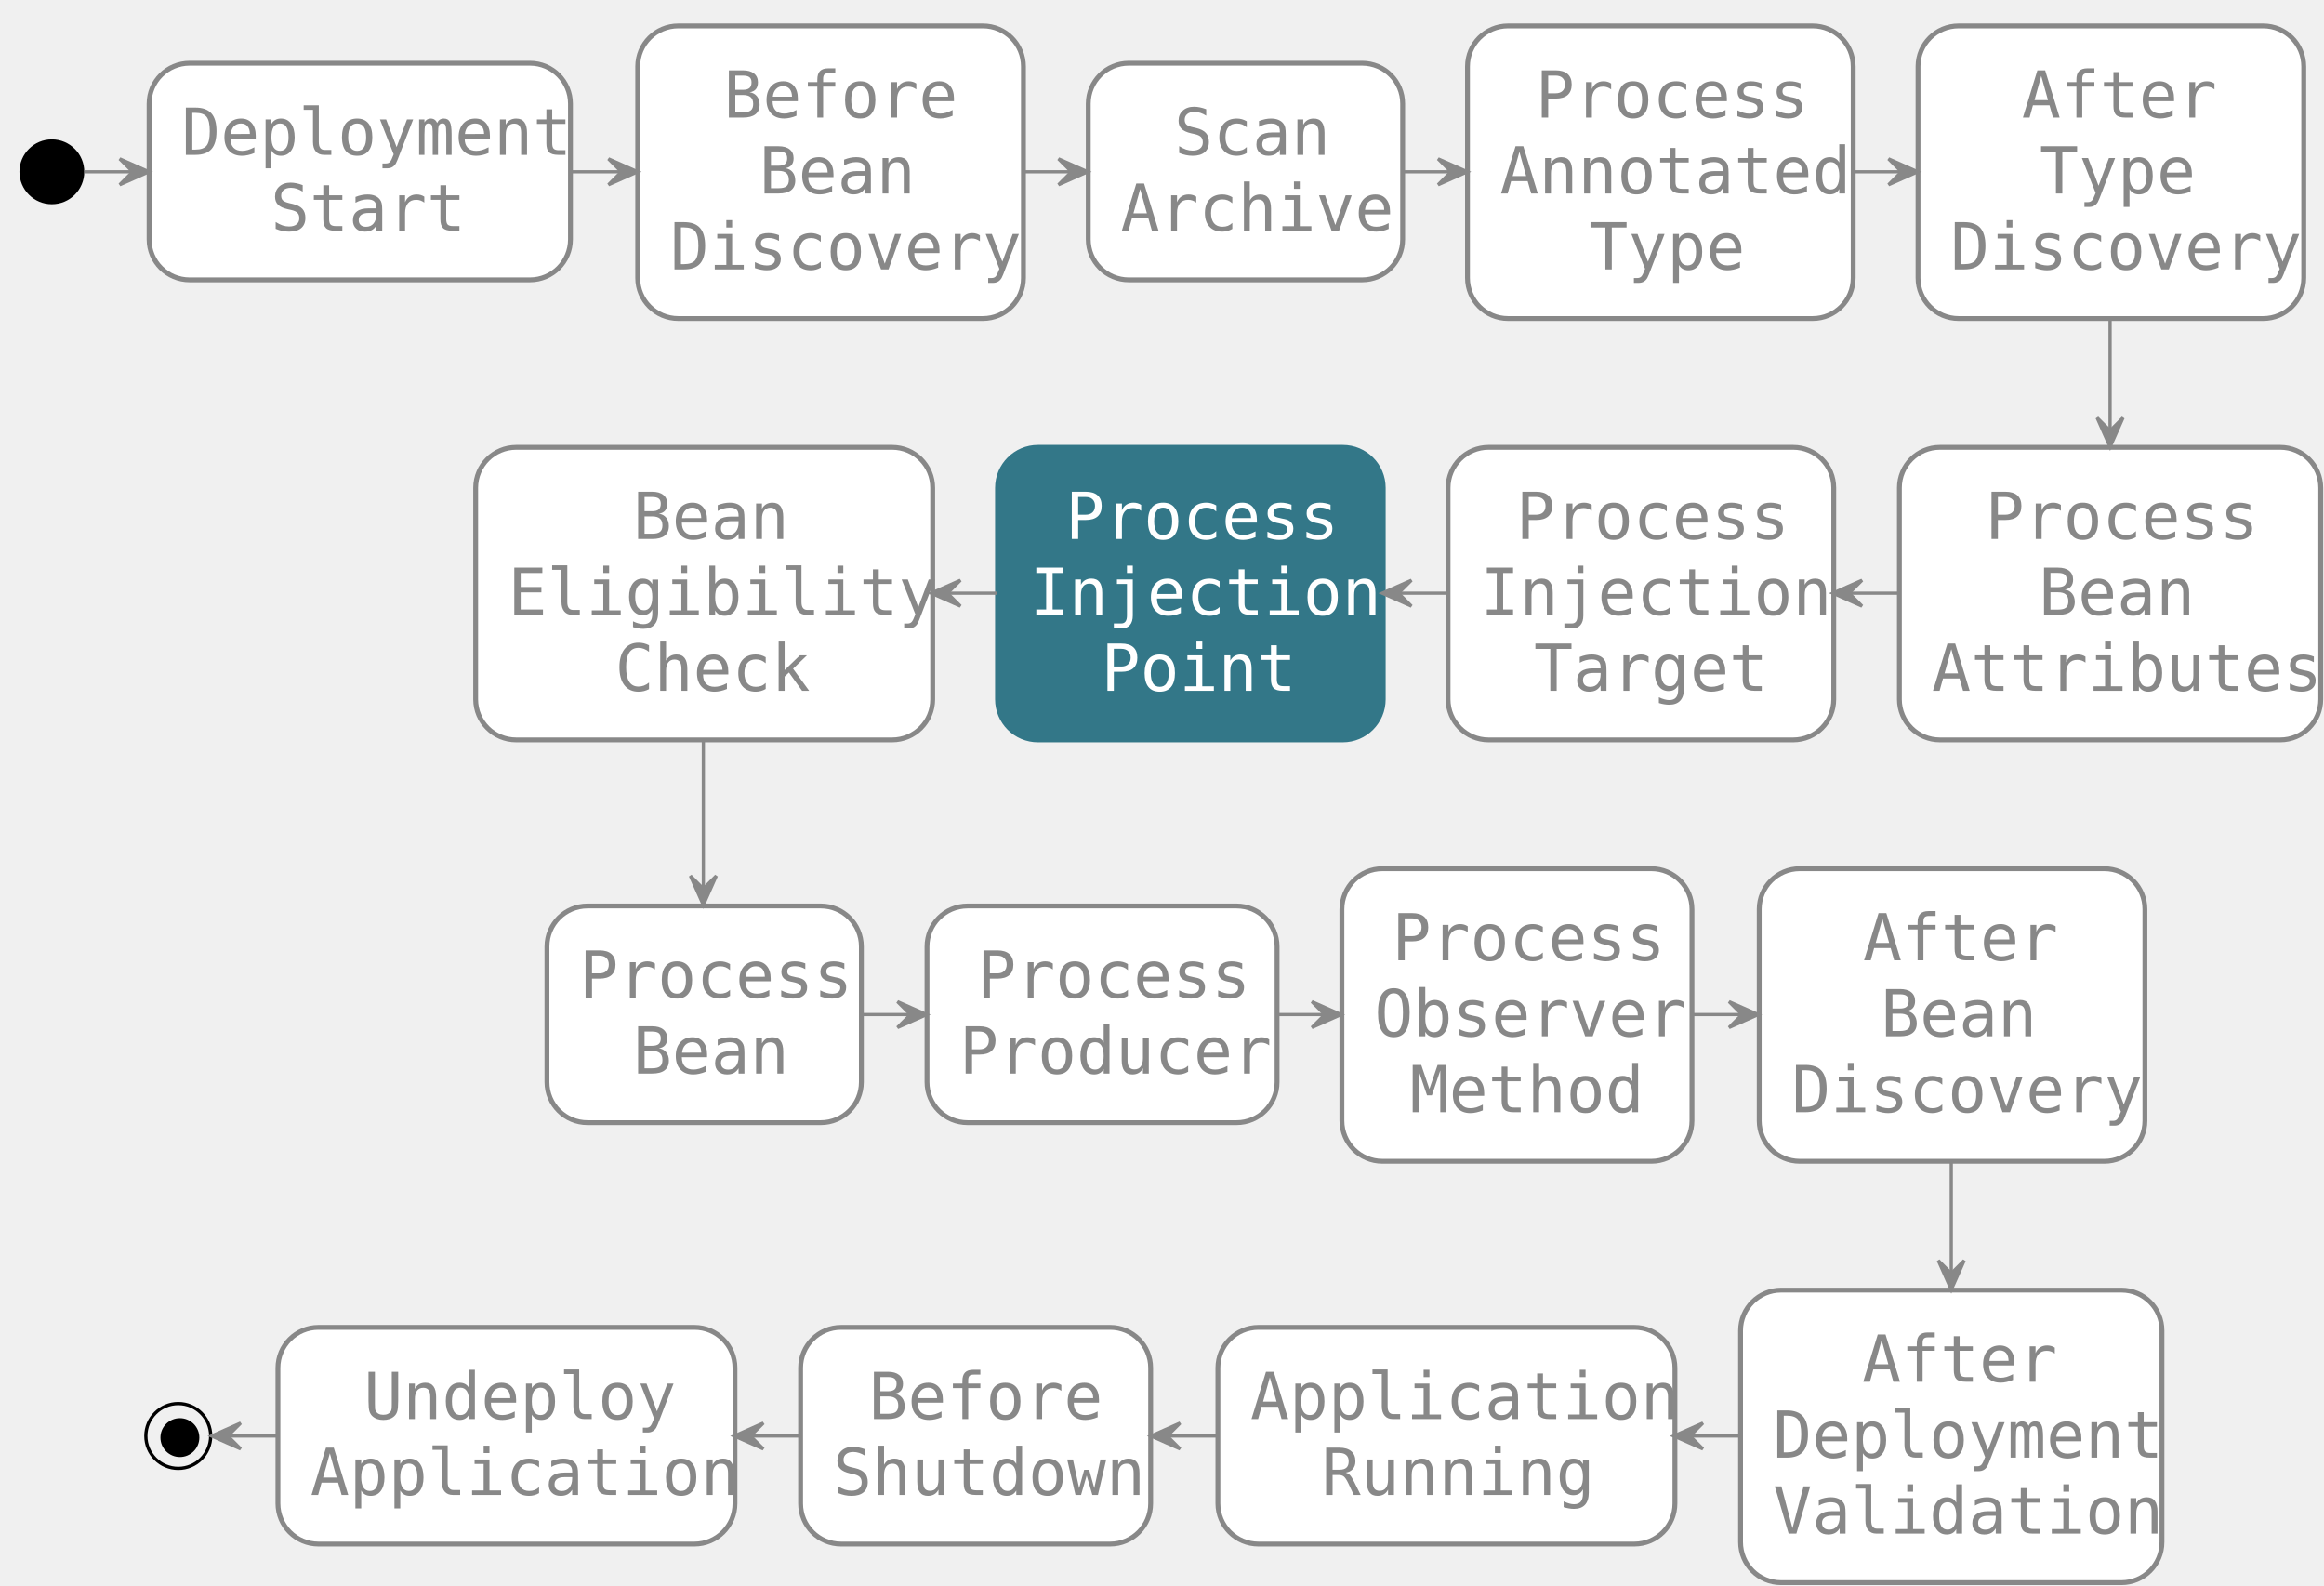
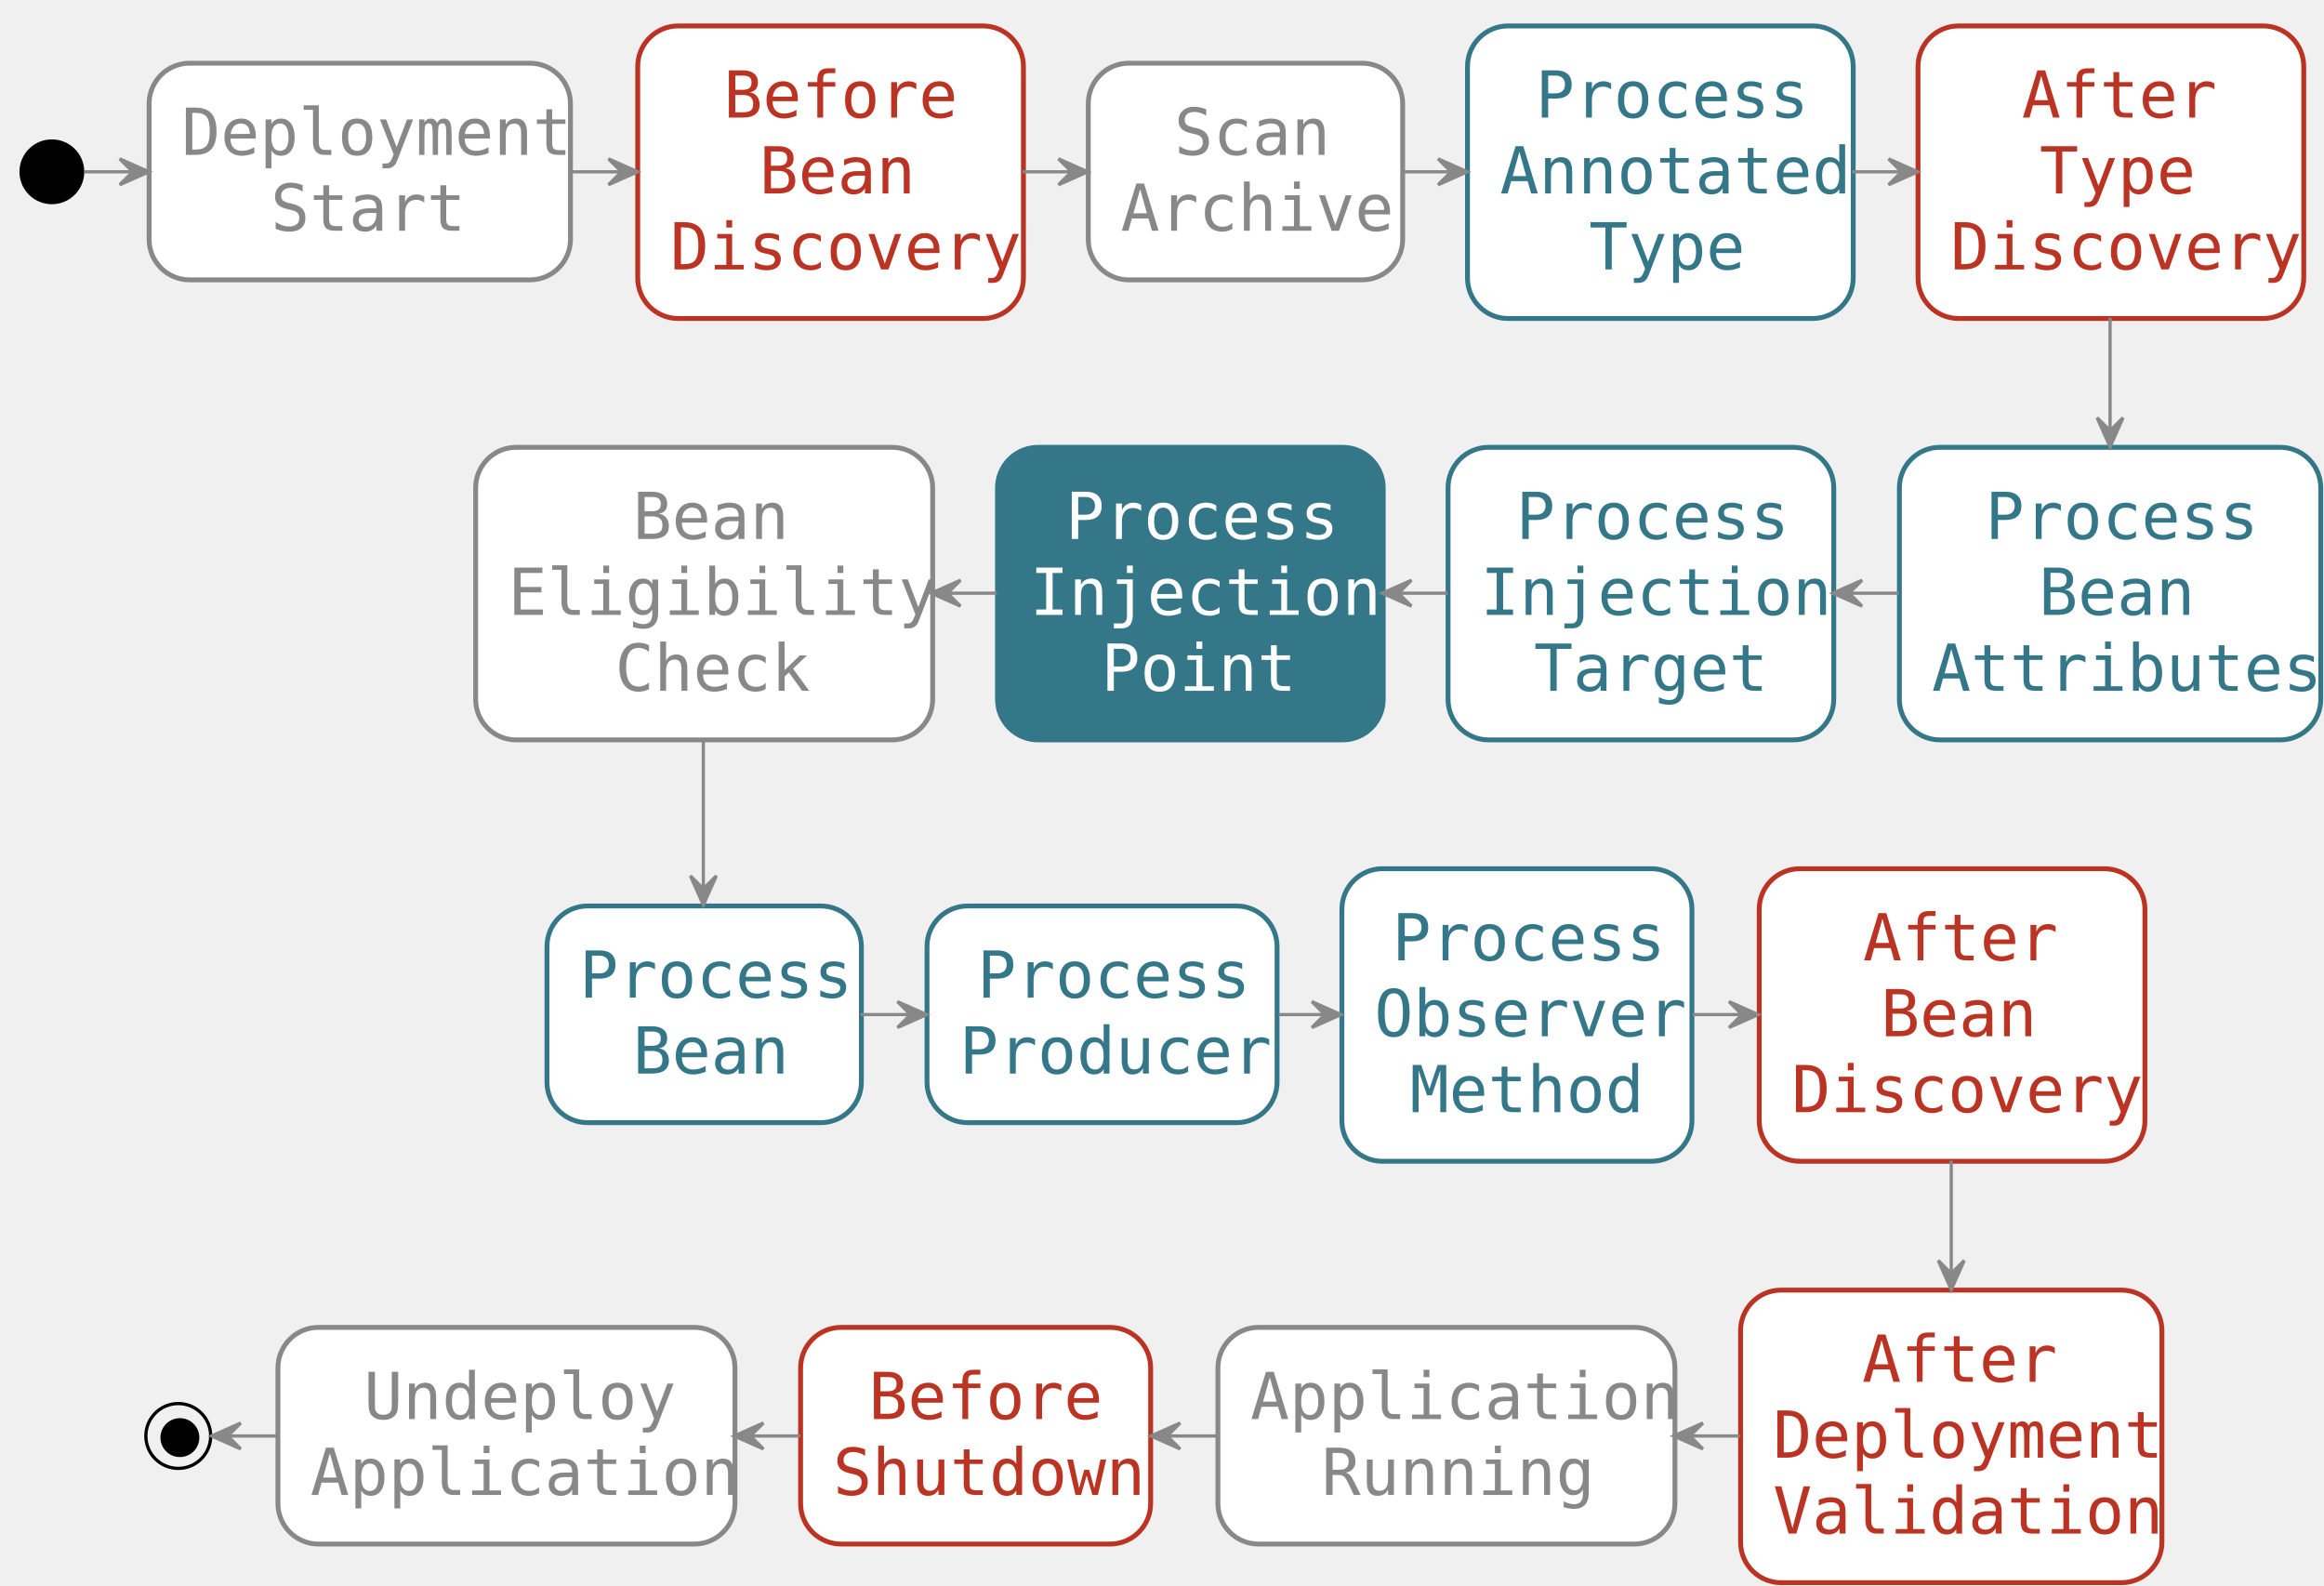
<svg xmlns="http://www.w3.org/2000/svg" height="489pt" style="width:717px;height:489px;" version="1.1" viewBox="0 0 717 489" width="717pt">
  <defs />
  <g>
    <ellipse cx="16" cy="53" fill="#000000" rx="10" ry="10" style="stroke: none; stroke-width: 1.0;" />
    <rect fill="#FFFFFF" height="66.836" rx="12.5" ry="12.5" style="stroke: #888888; stroke-width: 1.5;" width="130" x="46" y="19.5" />
    <text fill="#888888" font-family="Consolas" font-size="20" lengthAdjust="spacingAndGlyphs" textLength="110" x="56" y="47.772">Deployment</text>
    <text fill="#888888" font-family="Consolas" font-size="20" lengthAdjust="spacingAndGlyphs" textLength="55" x="83.5" y="71.189">Start</text>
-     <rect fill="#FFFFFF" height="90.254" rx="12.5" ry="12.5" style="stroke: #888888; stroke-width: 1.5;" width="119" x="196.75" y="8" />
-     <text fill="#888888" font-family="Consolas" font-size="20" lengthAdjust="spacingAndGlyphs" textLength="66" x="223.25" y="36.272">Before</text>
-     <text fill="#888888" font-family="Consolas" font-size="20" lengthAdjust="spacingAndGlyphs" textLength="44" x="234.25" y="59.69">Bean</text>
-     <text fill="#888888" font-family="Consolas" font-size="20" lengthAdjust="spacingAndGlyphs" textLength="99" x="206.75" y="83.107">Discovery</text>
+     <rect fill="#FFFFFF" height="90.254" rx="12.5" ry="12.5" style="stroke: #BB3322; stroke-width: 1.5;" width="119" x="196.75" y="8" />
+     <text fill="#BB3322" font-family="Consolas" font-size="20" lengthAdjust="spacingAndGlyphs" textLength="66" x="223.25" y="36.272">Before</text>
+     <text fill="#BB3322" font-family="Consolas" font-size="20" lengthAdjust="spacingAndGlyphs" textLength="44" x="234.25" y="59.69">Bean</text>
+     <text fill="#BB3322" font-family="Consolas" font-size="20" lengthAdjust="spacingAndGlyphs" textLength="99" x="206.75" y="83.107">Discovery</text>
    <rect fill="#FFFFFF" height="66.836" rx="12.5" ry="12.5" style="stroke: #888888; stroke-width: 1.5;" width="97" x="335.75" y="19.5" />
    <text fill="#888888" font-family="Consolas" font-size="20" lengthAdjust="spacingAndGlyphs" textLength="44" x="362.25" y="47.772">Scan</text>
    <text fill="#888888" font-family="Consolas" font-size="20" lengthAdjust="spacingAndGlyphs" textLength="77" x="345.75" y="71.189">Archive</text>
-     <rect fill="#FFFFFF" height="90.254" rx="12.5" ry="12.5" style="stroke: #888888; stroke-width: 1.5;" width="119" x="452.75" y="8" />
-     <text fill="#888888" font-family="Consolas" font-size="20" lengthAdjust="spacingAndGlyphs" textLength="77" x="473.75" y="36.272">Process</text>
-     <text fill="#888888" font-family="Consolas" font-size="20" lengthAdjust="spacingAndGlyphs" textLength="99" x="462.75" y="59.69">Annotated</text>
-     <text fill="#888888" font-family="Consolas" font-size="20" lengthAdjust="spacingAndGlyphs" textLength="44" x="490.25" y="83.107">Type</text>
-     <rect fill="#FFFFFF" height="90.254" rx="12.5" ry="12.5" style="stroke: #888888; stroke-width: 1.5;" width="119" x="591.75" y="8" />
-     <text fill="#888888" font-family="Consolas" font-size="20" lengthAdjust="spacingAndGlyphs" textLength="55" x="623.75" y="36.272">After</text>
-     <text fill="#888888" font-family="Consolas" font-size="20" lengthAdjust="spacingAndGlyphs" textLength="44" x="629.25" y="59.69">Type</text>
-     <text fill="#888888" font-family="Consolas" font-size="20" lengthAdjust="spacingAndGlyphs" textLength="99" x="601.75" y="83.107">Discovery</text>
-     <rect fill="#FFFFFF" height="90.254" rx="12.5" ry="12.5" style="stroke: #888888; stroke-width: 1.5;" width="130" x="586" y="138" />
-     <text fill="#888888" font-family="Consolas" font-size="20" lengthAdjust="spacingAndGlyphs" textLength="77" x="612.5" y="166.272">Process</text>
-     <text fill="#888888" font-family="Consolas" font-size="20" lengthAdjust="spacingAndGlyphs" textLength="44" x="629" y="189.69">Bean</text>
-     <text fill="#888888" font-family="Consolas" font-size="20" lengthAdjust="spacingAndGlyphs" textLength="110" x="596" y="213.107">Attributes</text>
-     <rect fill="#FFFFFF" height="90.254" rx="12.5" ry="12.5" style="stroke: #888888; stroke-width: 1.5;" width="119" x="446.75" y="138" />
-     <text fill="#888888" font-family="Consolas" font-size="20" lengthAdjust="spacingAndGlyphs" textLength="77" x="467.75" y="166.272">Process</text>
-     <text fill="#888888" font-family="Consolas" font-size="20" lengthAdjust="spacingAndGlyphs" textLength="99" x="456.75" y="189.69">Injection</text>
-     <text fill="#888888" font-family="Consolas" font-size="20" lengthAdjust="spacingAndGlyphs" textLength="66" x="473.25" y="213.107">Target</text>
+     <rect fill="#FFFFFF" height="90.254" rx="12.5" ry="12.5" style="stroke: #337788; stroke-width: 1.5;" width="119" x="452.75" y="8" />
+     <text fill="#337788" font-family="Consolas" font-size="20" lengthAdjust="spacingAndGlyphs" textLength="77" x="473.75" y="36.272">Process</text>
+     <text fill="#337788" font-family="Consolas" font-size="20" lengthAdjust="spacingAndGlyphs" textLength="99" x="462.75" y="59.69">Annotated</text>
+     <text fill="#337788" font-family="Consolas" font-size="20" lengthAdjust="spacingAndGlyphs" textLength="44" x="490.25" y="83.107">Type</text>
+     <rect fill="#FFFFFF" height="90.254" rx="12.5" ry="12.5" style="stroke: #BB3322; stroke-width: 1.5;" width="119" x="591.75" y="8" />
+     <text fill="#BB3322" font-family="Consolas" font-size="20" lengthAdjust="spacingAndGlyphs" textLength="55" x="623.75" y="36.272">After</text>
+     <text fill="#BB3322" font-family="Consolas" font-size="20" lengthAdjust="spacingAndGlyphs" textLength="44" x="629.25" y="59.69">Type</text>
+     <text fill="#BB3322" font-family="Consolas" font-size="20" lengthAdjust="spacingAndGlyphs" textLength="99" x="601.75" y="83.107">Discovery</text>
+     <rect fill="#FFFFFF" height="90.254" rx="12.5" ry="12.5" style="stroke: #337788; stroke-width: 1.5;" width="130" x="586" y="138" />
+     <text fill="#337788" font-family="Consolas" font-size="20" lengthAdjust="spacingAndGlyphs" textLength="77" x="612.5" y="166.272">Process</text>
+     <text fill="#337788" font-family="Consolas" font-size="20" lengthAdjust="spacingAndGlyphs" textLength="44" x="629" y="189.69">Bean</text>
+     <text fill="#337788" font-family="Consolas" font-size="20" lengthAdjust="spacingAndGlyphs" textLength="110" x="596" y="213.107">Attributes</text>
+     <rect fill="#FFFFFF" height="90.254" rx="12.5" ry="12.5" style="stroke: #337788; stroke-width: 1.5;" width="119" x="446.75" y="138" />
+     <text fill="#337788" font-family="Consolas" font-size="20" lengthAdjust="spacingAndGlyphs" textLength="77" x="467.75" y="166.272">Process</text>
+     <text fill="#337788" font-family="Consolas" font-size="20" lengthAdjust="spacingAndGlyphs" textLength="99" x="456.75" y="189.69">Injection</text>
+     <text fill="#337788" font-family="Consolas" font-size="20" lengthAdjust="spacingAndGlyphs" textLength="66" x="473.25" y="213.107">Target</text>
    <rect fill="#337788" height="90.254" rx="12.5" ry="12.5" style="stroke: #337788; stroke-width: 1.5;" width="119" x="307.75" y="138" />
    <text fill="#FFFFFF" font-family="Consolas" font-size="20" lengthAdjust="spacingAndGlyphs" textLength="77" x="328.75" y="166.272">Process</text>
    <text fill="#FFFFFF" font-family="Consolas" font-size="20" lengthAdjust="spacingAndGlyphs" textLength="99" x="317.75" y="189.69">Injection</text>
    <text fill="#FFFFFF" font-family="Consolas" font-size="20" lengthAdjust="spacingAndGlyphs" textLength="55" x="339.75" y="213.107">Point</text>
    <rect fill="#FFFFFF" height="90.254" rx="12.5" ry="12.5" style="stroke: #888888; stroke-width: 1.5;" width="141" x="146.75" y="138" />
    <text fill="#888888" font-family="Consolas" font-size="20" lengthAdjust="spacingAndGlyphs" textLength="44" x="195.25" y="166.272">Bean</text>
    <text fill="#888888" font-family="Consolas" font-size="20" lengthAdjust="spacingAndGlyphs" textLength="121" x="156.75" y="189.69">Eligibility</text>
    <text fill="#888888" font-family="Consolas" font-size="20" lengthAdjust="spacingAndGlyphs" textLength="55" x="189.75" y="213.107">Check</text>
-     <rect fill="#FFFFFF" height="66.836" rx="12.5" ry="12.5" style="stroke: #888888; stroke-width: 1.5;" width="97" x="168.75" y="279.5" />
-     <text fill="#888888" font-family="Consolas" font-size="20" lengthAdjust="spacingAndGlyphs" textLength="77" x="178.75" y="307.772">Process</text>
-     <text fill="#888888" font-family="Consolas" font-size="20" lengthAdjust="spacingAndGlyphs" textLength="44" x="195.25" y="331.19">Bean</text>
-     <rect fill="#FFFFFF" height="66.836" rx="12.5" ry="12.5" style="stroke: #888888; stroke-width: 1.5;" width="108" x="286" y="279.5" />
-     <text fill="#888888" font-family="Consolas" font-size="20" lengthAdjust="spacingAndGlyphs" textLength="77" x="301.5" y="307.772">Process</text>
-     <text fill="#888888" font-family="Consolas" font-size="20" lengthAdjust="spacingAndGlyphs" textLength="88" x="296" y="331.19">Producer</text>
-     <rect fill="#FFFFFF" height="90.254" rx="12.5" ry="12.5" style="stroke: #888888; stroke-width: 1.5;" width="108" x="414" y="268" />
-     <text fill="#888888" font-family="Consolas" font-size="20" lengthAdjust="spacingAndGlyphs" textLength="77" x="429.5" y="296.272">Process</text>
-     <text fill="#888888" font-family="Consolas" font-size="20" lengthAdjust="spacingAndGlyphs" textLength="88" x="424" y="319.69">Observer</text>
-     <text fill="#888888" font-family="Consolas" font-size="20" lengthAdjust="spacingAndGlyphs" textLength="66" x="435" y="343.107">Method</text>
-     <rect fill="#FFFFFF" height="90.254" rx="12.5" ry="12.5" style="stroke: #888888; stroke-width: 1.5;" width="119" x="542.75" y="268" />
-     <text fill="#888888" font-family="Consolas" font-size="20" lengthAdjust="spacingAndGlyphs" textLength="55" x="574.75" y="296.272">After</text>
-     <text fill="#888888" font-family="Consolas" font-size="20" lengthAdjust="spacingAndGlyphs" textLength="44" x="580.25" y="319.69">Bean</text>
-     <text fill="#888888" font-family="Consolas" font-size="20" lengthAdjust="spacingAndGlyphs" textLength="99" x="552.75" y="343.107">Discovery</text>
-     <rect fill="#FFFFFF" height="90.254" rx="12.5" ry="12.5" style="stroke: #888888; stroke-width: 1.5;" width="130" x="537" y="398" />
-     <text fill="#888888" font-family="Consolas" font-size="20" lengthAdjust="spacingAndGlyphs" textLength="55" x="574.5" y="426.272">After</text>
-     <text fill="#888888" font-family="Consolas" font-size="20" lengthAdjust="spacingAndGlyphs" textLength="110" x="547" y="449.69">Deployment</text>
-     <text fill="#888888" font-family="Consolas" font-size="20" lengthAdjust="spacingAndGlyphs" textLength="110" x="547" y="473.107">Validation</text>
+     <rect fill="#FFFFFF" height="66.836" rx="12.5" ry="12.5" style="stroke: #337788; stroke-width: 1.5;" width="97" x="168.75" y="279.5" />
+     <text fill="#337788" font-family="Consolas" font-size="20" lengthAdjust="spacingAndGlyphs" textLength="77" x="178.75" y="307.772">Process</text>
+     <text fill="#337788" font-family="Consolas" font-size="20" lengthAdjust="spacingAndGlyphs" textLength="44" x="195.25" y="331.19">Bean</text>
+     <rect fill="#FFFFFF" height="66.836" rx="12.5" ry="12.5" style="stroke: #337788; stroke-width: 1.5;" width="108" x="286" y="279.5" />
+     <text fill="#337788" font-family="Consolas" font-size="20" lengthAdjust="spacingAndGlyphs" textLength="77" x="301.5" y="307.772">Process</text>
+     <text fill="#337788" font-family="Consolas" font-size="20" lengthAdjust="spacingAndGlyphs" textLength="88" x="296" y="331.19">Producer</text>
+     <rect fill="#FFFFFF" height="90.254" rx="12.5" ry="12.5" style="stroke: #337788; stroke-width: 1.5;" width="108" x="414" y="268" />
+     <text fill="#337788" font-family="Consolas" font-size="20" lengthAdjust="spacingAndGlyphs" textLength="77" x="429.5" y="296.272">Process</text>
+     <text fill="#337788" font-family="Consolas" font-size="20" lengthAdjust="spacingAndGlyphs" textLength="88" x="424" y="319.69">Observer</text>
+     <text fill="#337788" font-family="Consolas" font-size="20" lengthAdjust="spacingAndGlyphs" textLength="66" x="435" y="343.107">Method</text>
+     <rect fill="#FFFFFF" height="90.254" rx="12.5" ry="12.5" style="stroke: #BB3322; stroke-width: 1.5;" width="119" x="542.75" y="268" />
+     <text fill="#BB3322" font-family="Consolas" font-size="20" lengthAdjust="spacingAndGlyphs" textLength="55" x="574.75" y="296.272">After</text>
+     <text fill="#BB3322" font-family="Consolas" font-size="20" lengthAdjust="spacingAndGlyphs" textLength="44" x="580.25" y="319.69">Bean</text>
+     <text fill="#BB3322" font-family="Consolas" font-size="20" lengthAdjust="spacingAndGlyphs" textLength="99" x="552.75" y="343.107">Discovery</text>
+     <rect fill="#FFFFFF" height="90.254" rx="12.5" ry="12.5" style="stroke: #BB3322; stroke-width: 1.5;" width="130" x="537" y="398" />
+     <text fill="#BB3322" font-family="Consolas" font-size="20" lengthAdjust="spacingAndGlyphs" textLength="55" x="574.5" y="426.272">After</text>
+     <text fill="#BB3322" font-family="Consolas" font-size="20" lengthAdjust="spacingAndGlyphs" textLength="110" x="547" y="449.69">Deployment</text>
+     <text fill="#BB3322" font-family="Consolas" font-size="20" lengthAdjust="spacingAndGlyphs" textLength="110" x="547" y="473.107">Validation</text>
    <rect fill="#FFFFFF" height="66.836" rx="12.5" ry="12.5" style="stroke: #888888; stroke-width: 1.5;" width="141" x="375.75" y="409.5" />
    <text fill="#888888" font-family="Consolas" font-size="20" lengthAdjust="spacingAndGlyphs" textLength="121" x="385.75" y="437.772">Application</text>
    <text fill="#888888" font-family="Consolas" font-size="20" lengthAdjust="spacingAndGlyphs" textLength="77" x="407.75" y="461.19">Running</text>
-     <rect fill="#FFFFFF" height="66.836" rx="12.5" ry="12.5" style="stroke: #888888; stroke-width: 1.5;" width="108" x="247" y="409.5" />
-     <text fill="#888888" font-family="Consolas" font-size="20" lengthAdjust="spacingAndGlyphs" textLength="66" x="268" y="437.772">Before</text>
-     <text fill="#888888" font-family="Consolas" font-size="20" lengthAdjust="spacingAndGlyphs" textLength="88" x="257" y="461.19">Shutdown</text>
+     <rect fill="#FFFFFF" height="66.836" rx="12.5" ry="12.5" style="stroke: #BB3322; stroke-width: 1.5;" width="108" x="247" y="409.5" />
+     <text fill="#BB3322" font-family="Consolas" font-size="20" lengthAdjust="spacingAndGlyphs" textLength="66" x="268" y="437.772">Before</text>
+     <text fill="#BB3322" font-family="Consolas" font-size="20" lengthAdjust="spacingAndGlyphs" textLength="88" x="257" y="461.19">Shutdown</text>
    <rect fill="#FFFFFF" height="66.836" rx="12.5" ry="12.5" style="stroke: #888888; stroke-width: 1.5;" width="141" x="85.75" y="409.5" />
    <text fill="#888888" font-family="Consolas" font-size="20" lengthAdjust="spacingAndGlyphs" textLength="88" x="112.25" y="437.772">Undeploy</text>
    <text fill="#888888" font-family="Consolas" font-size="20" lengthAdjust="spacingAndGlyphs" textLength="121" x="95.75" y="461.19">Application</text>
    <ellipse cx="55" cy="443" fill="none" rx="10" ry="10" style="stroke: #000000; stroke-width: 1.0;" />
    <ellipse cx="55.5" cy="443.5" fill="#000000" rx="6" ry="6" style="stroke: none; stroke-width: 1.0;" />
    <path d="M26.02,53 C30.895,53 35.771,53 40.646,53 " fill="none" style="stroke: #888888; stroke-width: 1.0;" />
    <polygon fill="#888888" points="45.937,53,36.937,49,40.937,53,36.937,57,45.937,53" style="stroke: #888888; stroke-width: 1.0;" />
    <path d="M176.137,53 C181.284,53 186.432,53 191.579,53 " fill="none" style="stroke: #888888; stroke-width: 1.0;" />
    <polygon fill="#888888" points="196.726,53,187.726,49,191.726,53,187.726,57,196.726,53" style="stroke: #888888; stroke-width: 1.0;" />
    <path d="M315.5,53 C320.517,53 325.534,53 330.551,53 " fill="none" style="stroke: #888888; stroke-width: 1.0;" />
    <polygon fill="#888888" points="335.568,53,326.568,49,330.568,53,326.568,57,335.568,53" style="stroke: #888888; stroke-width: 1.0;" />
    <path d="M432.5,53 C437.546,53 442.593,53 447.639,53 " fill="none" style="stroke: #888888; stroke-width: 1.0;" />
    <polygon fill="#888888" points="452.686,53,443.686,49,447.686,53,443.686,57,452.686,53" style="stroke: #888888; stroke-width: 1.0;" />
    <path d="M571.455,53 C576.504,53 581.554,53 586.603,53 " fill="none" style="stroke: #888888; stroke-width: 1.0;" />
    <polygon fill="#888888" points="591.652,53,582.652,49,586.652,53,582.652,57,591.652,53" style="stroke: #888888; stroke-width: 1.0;" />
    <path d="M651,98.05 C651,109.213 651,121.275 651,132.68 " fill="none" style="stroke: #888888; stroke-width: 1.0;" />
    <polygon fill="#888888" points="651,137.868,655,128.868,651,132.868,647,128.868,651,137.868" style="stroke: #888888; stroke-width: 1.0;" />
    <path d="M570.568,183 C575.662,183 580.757,183 585.852,183 " fill="none" style="stroke: #888888; stroke-width: 1.0;" />
    <polygon fill="#888888" points="565.473,183,574.473,187,570.473,183,574.473,179,565.473,183" style="stroke: #888888; stroke-width: 1.0;" />
    <path d="M431.504,183 C436.554,183 441.603,183 446.652,183 " fill="none" style="stroke: #888888; stroke-width: 1.0;" />
    <polygon fill="#888888" points="426.455,183,435.455,187,431.455,183,435.455,179,426.455,183" style="stroke: #888888; stroke-width: 1.0;" />
    <path d="M292.371,183 C297.429,183 302.487,183 307.546,183 " fill="none" style="stroke: #888888; stroke-width: 1.0;" />
    <polygon fill="#888888" points="287.312,183,296.312,187,292.312,183,296.312,179,287.312,183" style="stroke: #888888; stroke-width: 1.0;" />
    <path d="M217,228.05 C217,242.993 217,259.547 217,273.979 " fill="none" style="stroke: #888888; stroke-width: 1.0;" />
    <polygon fill="#888888" points="217,279.193,221,270.193,217,274.193,213,270.193,217,279.193" style="stroke: #888888; stroke-width: 1.0;" />
    <path d="M265.527,313 C270.618,313 275.709,313 280.8,313 " fill="none" style="stroke: #888888; stroke-width: 1.0;" />
    <polygon fill="#888888" points="285.891,313,276.891,309,280.891,313,276.891,317,285.891,313" style="stroke: #888888; stroke-width: 1.0;" />
    <path d="M394.5,313 C399.209,313 403.918,313 408.627,313 " fill="none" style="stroke: #888888; stroke-width: 1.0;" />
    <polygon fill="#888888" points="413.736,313,404.736,309,408.736,313,404.736,317,413.736,313" style="stroke: #888888; stroke-width: 1.0;" />
    <path d="M522.176,313 C527.243,313 532.31,313 537.377,313 " fill="none" style="stroke: #888888; stroke-width: 1.0;" />
    <polygon fill="#888888" points="542.444,313,533.444,309,537.444,313,533.444,317,542.444,313" style="stroke: #888888; stroke-width: 1.0;" />
    <path d="M602,358.05 C602,369.213 602,381.275 602,392.68 " fill="none" style="stroke: #888888; stroke-width: 1.0;" />
    <polygon fill="#888888" points="602,397.868,606,388.868,602,392.868,598,388.868,602,397.868" style="stroke: #888888; stroke-width: 1.0;" />
    <path d="M521.483,443 C526.583,443 531.684,443 536.784,443 " fill="none" style="stroke: #888888; stroke-width: 1.0;" />
    <polygon fill="#888888" points="516.383,443,525.383,447,521.383,443,525.383,439,516.383,443" style="stroke: #888888; stroke-width: 1.0;" />
    <path d="M360.241,443 C365.39,443 370.539,443 375.688,443 " fill="none" style="stroke: #888888; stroke-width: 1.0;" />
    <polygon fill="#888888" points="355.092,443,364.092,447,360.092,443,364.092,439,355.092,443" style="stroke: #888888; stroke-width: 1.0;" />
    <path d="M231.609,443 C236.701,443 241.792,443 246.884,443 " fill="none" style="stroke: #888888; stroke-width: 1.0;" />
    <polygon fill="#888888" points="226.518,443,235.518,447,231.518,443,235.518,439,226.518,443" style="stroke: #888888; stroke-width: 1.0;" />
    <path d="M70.309,443 C75.36,443 80.411,443 85.462,443 " fill="none" style="stroke: #888888; stroke-width: 1.0;" />
    <polygon fill="#888888" points="65.258,443,74.258,447,70.258,443,74.258,439,65.258,443" style="stroke: #888888; stroke-width: 1.0;" />
  </g>
</svg>
